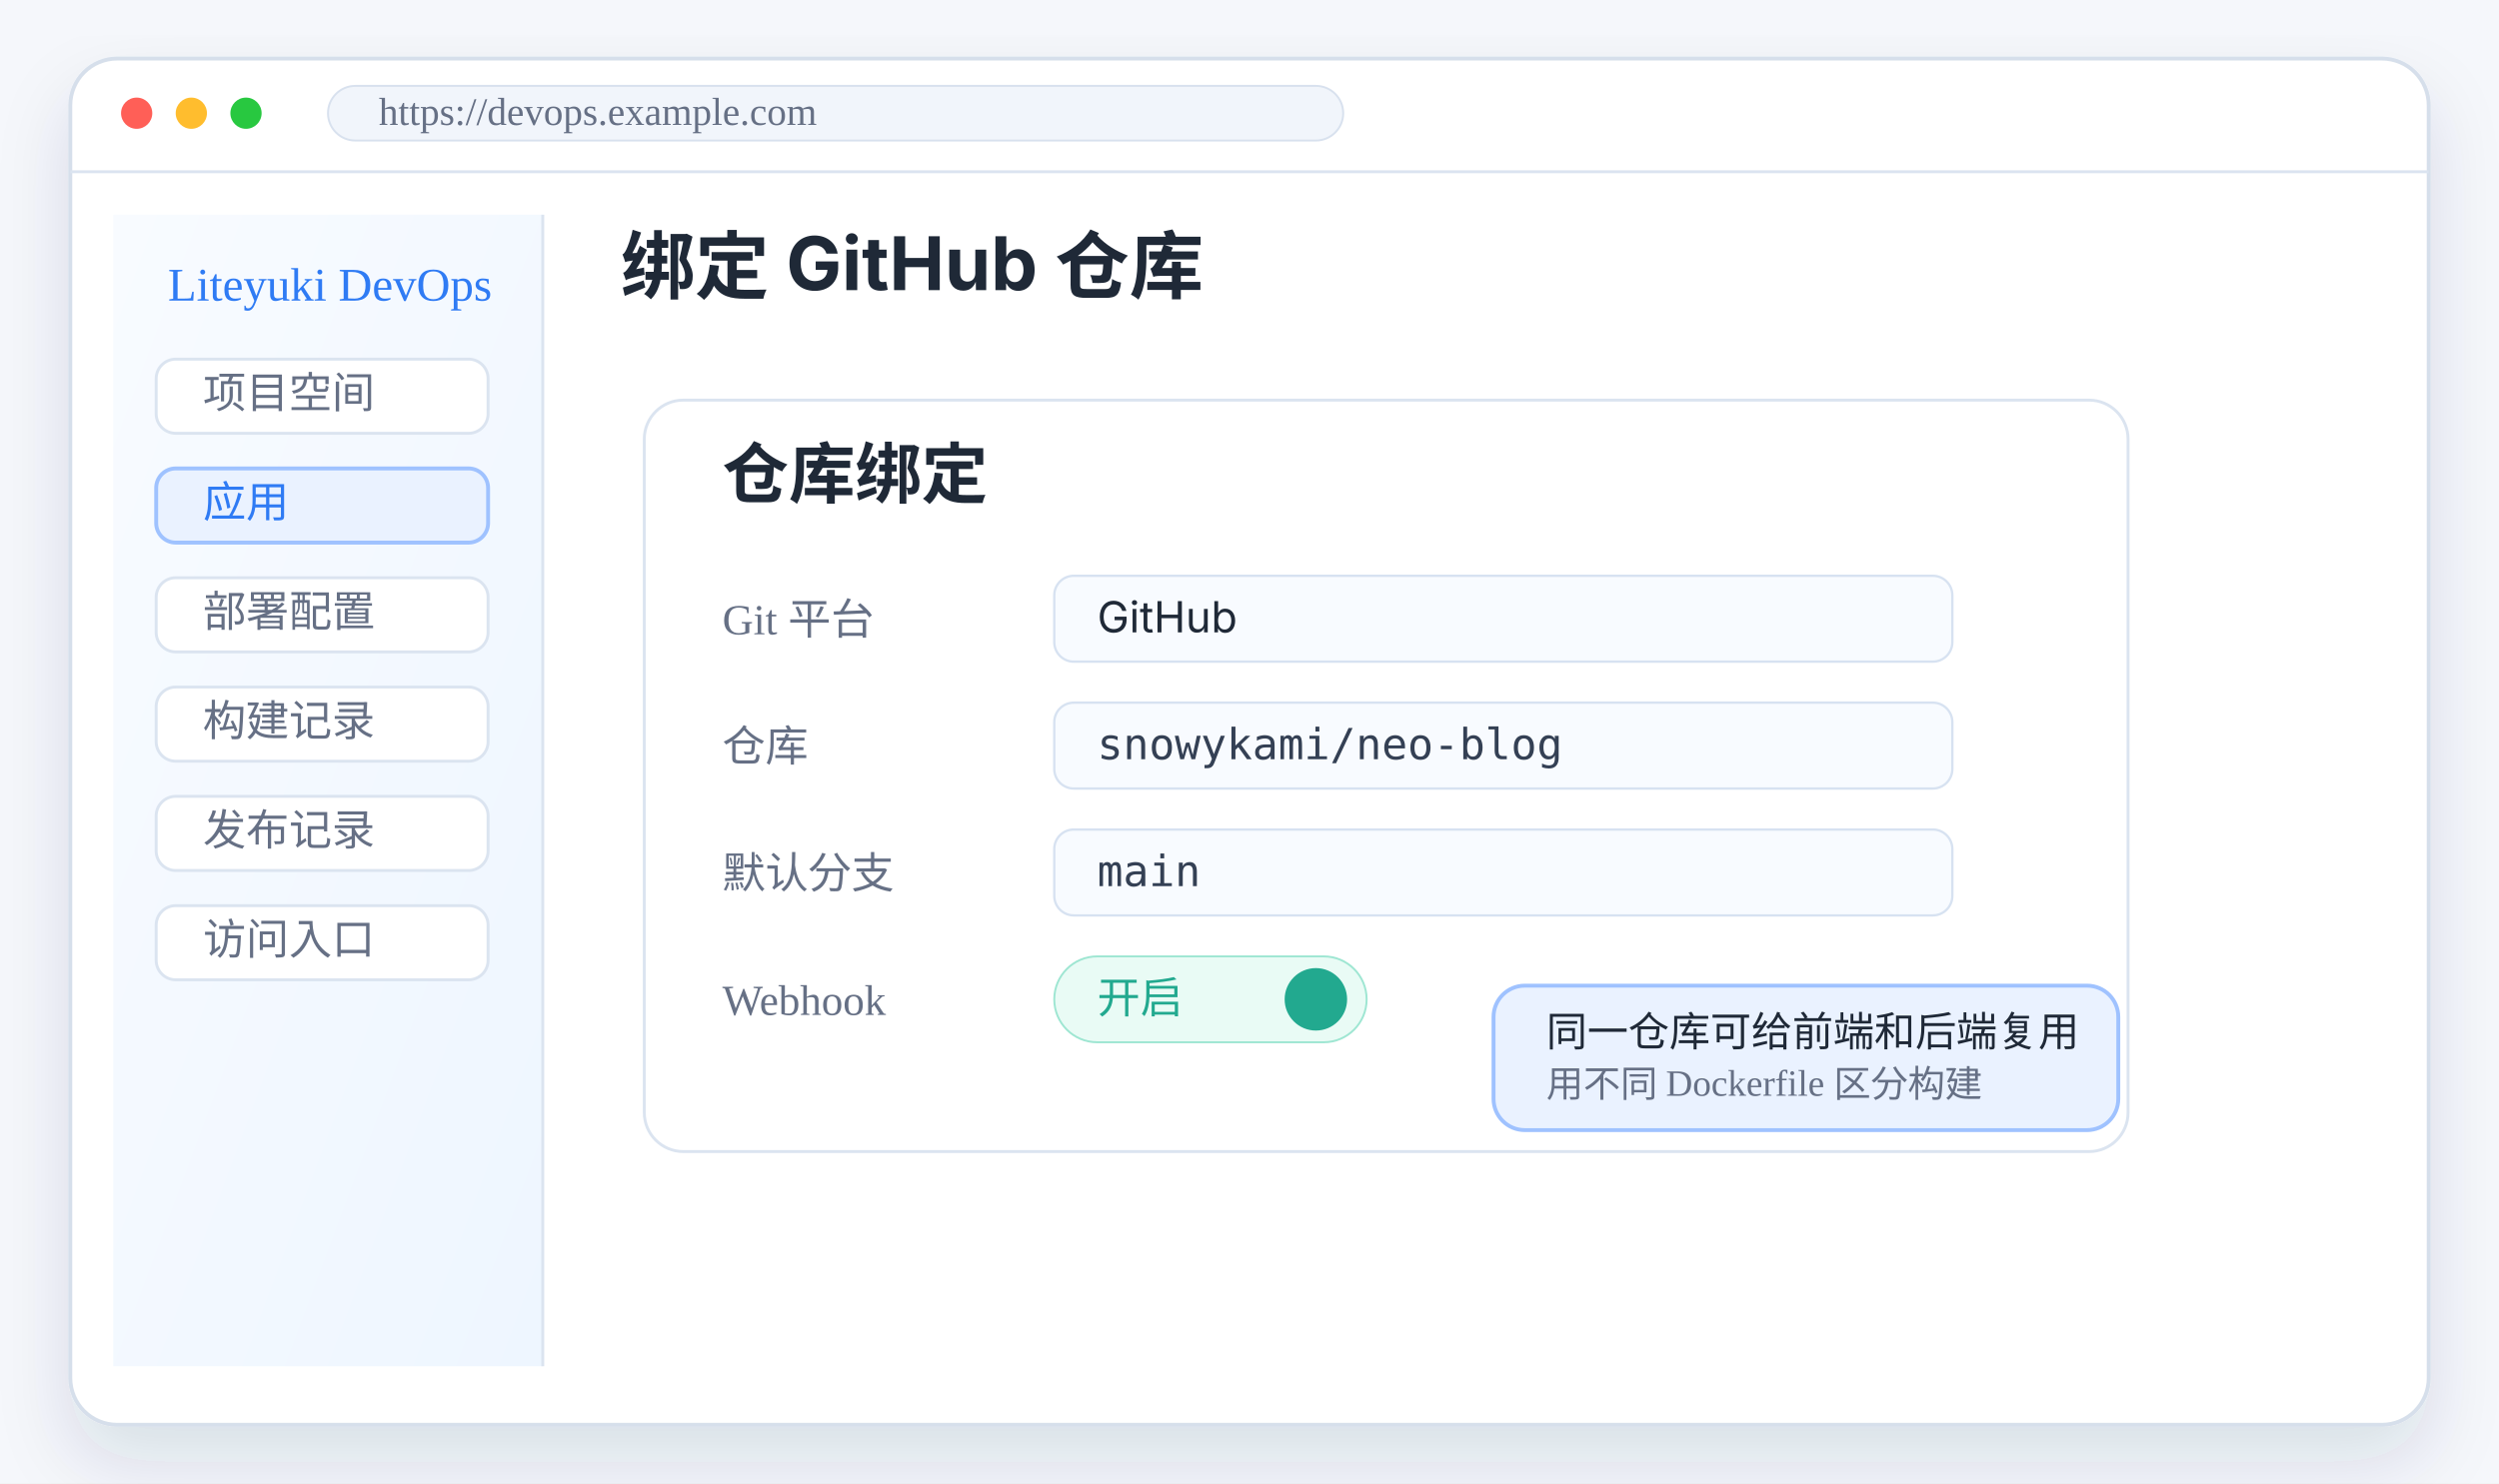
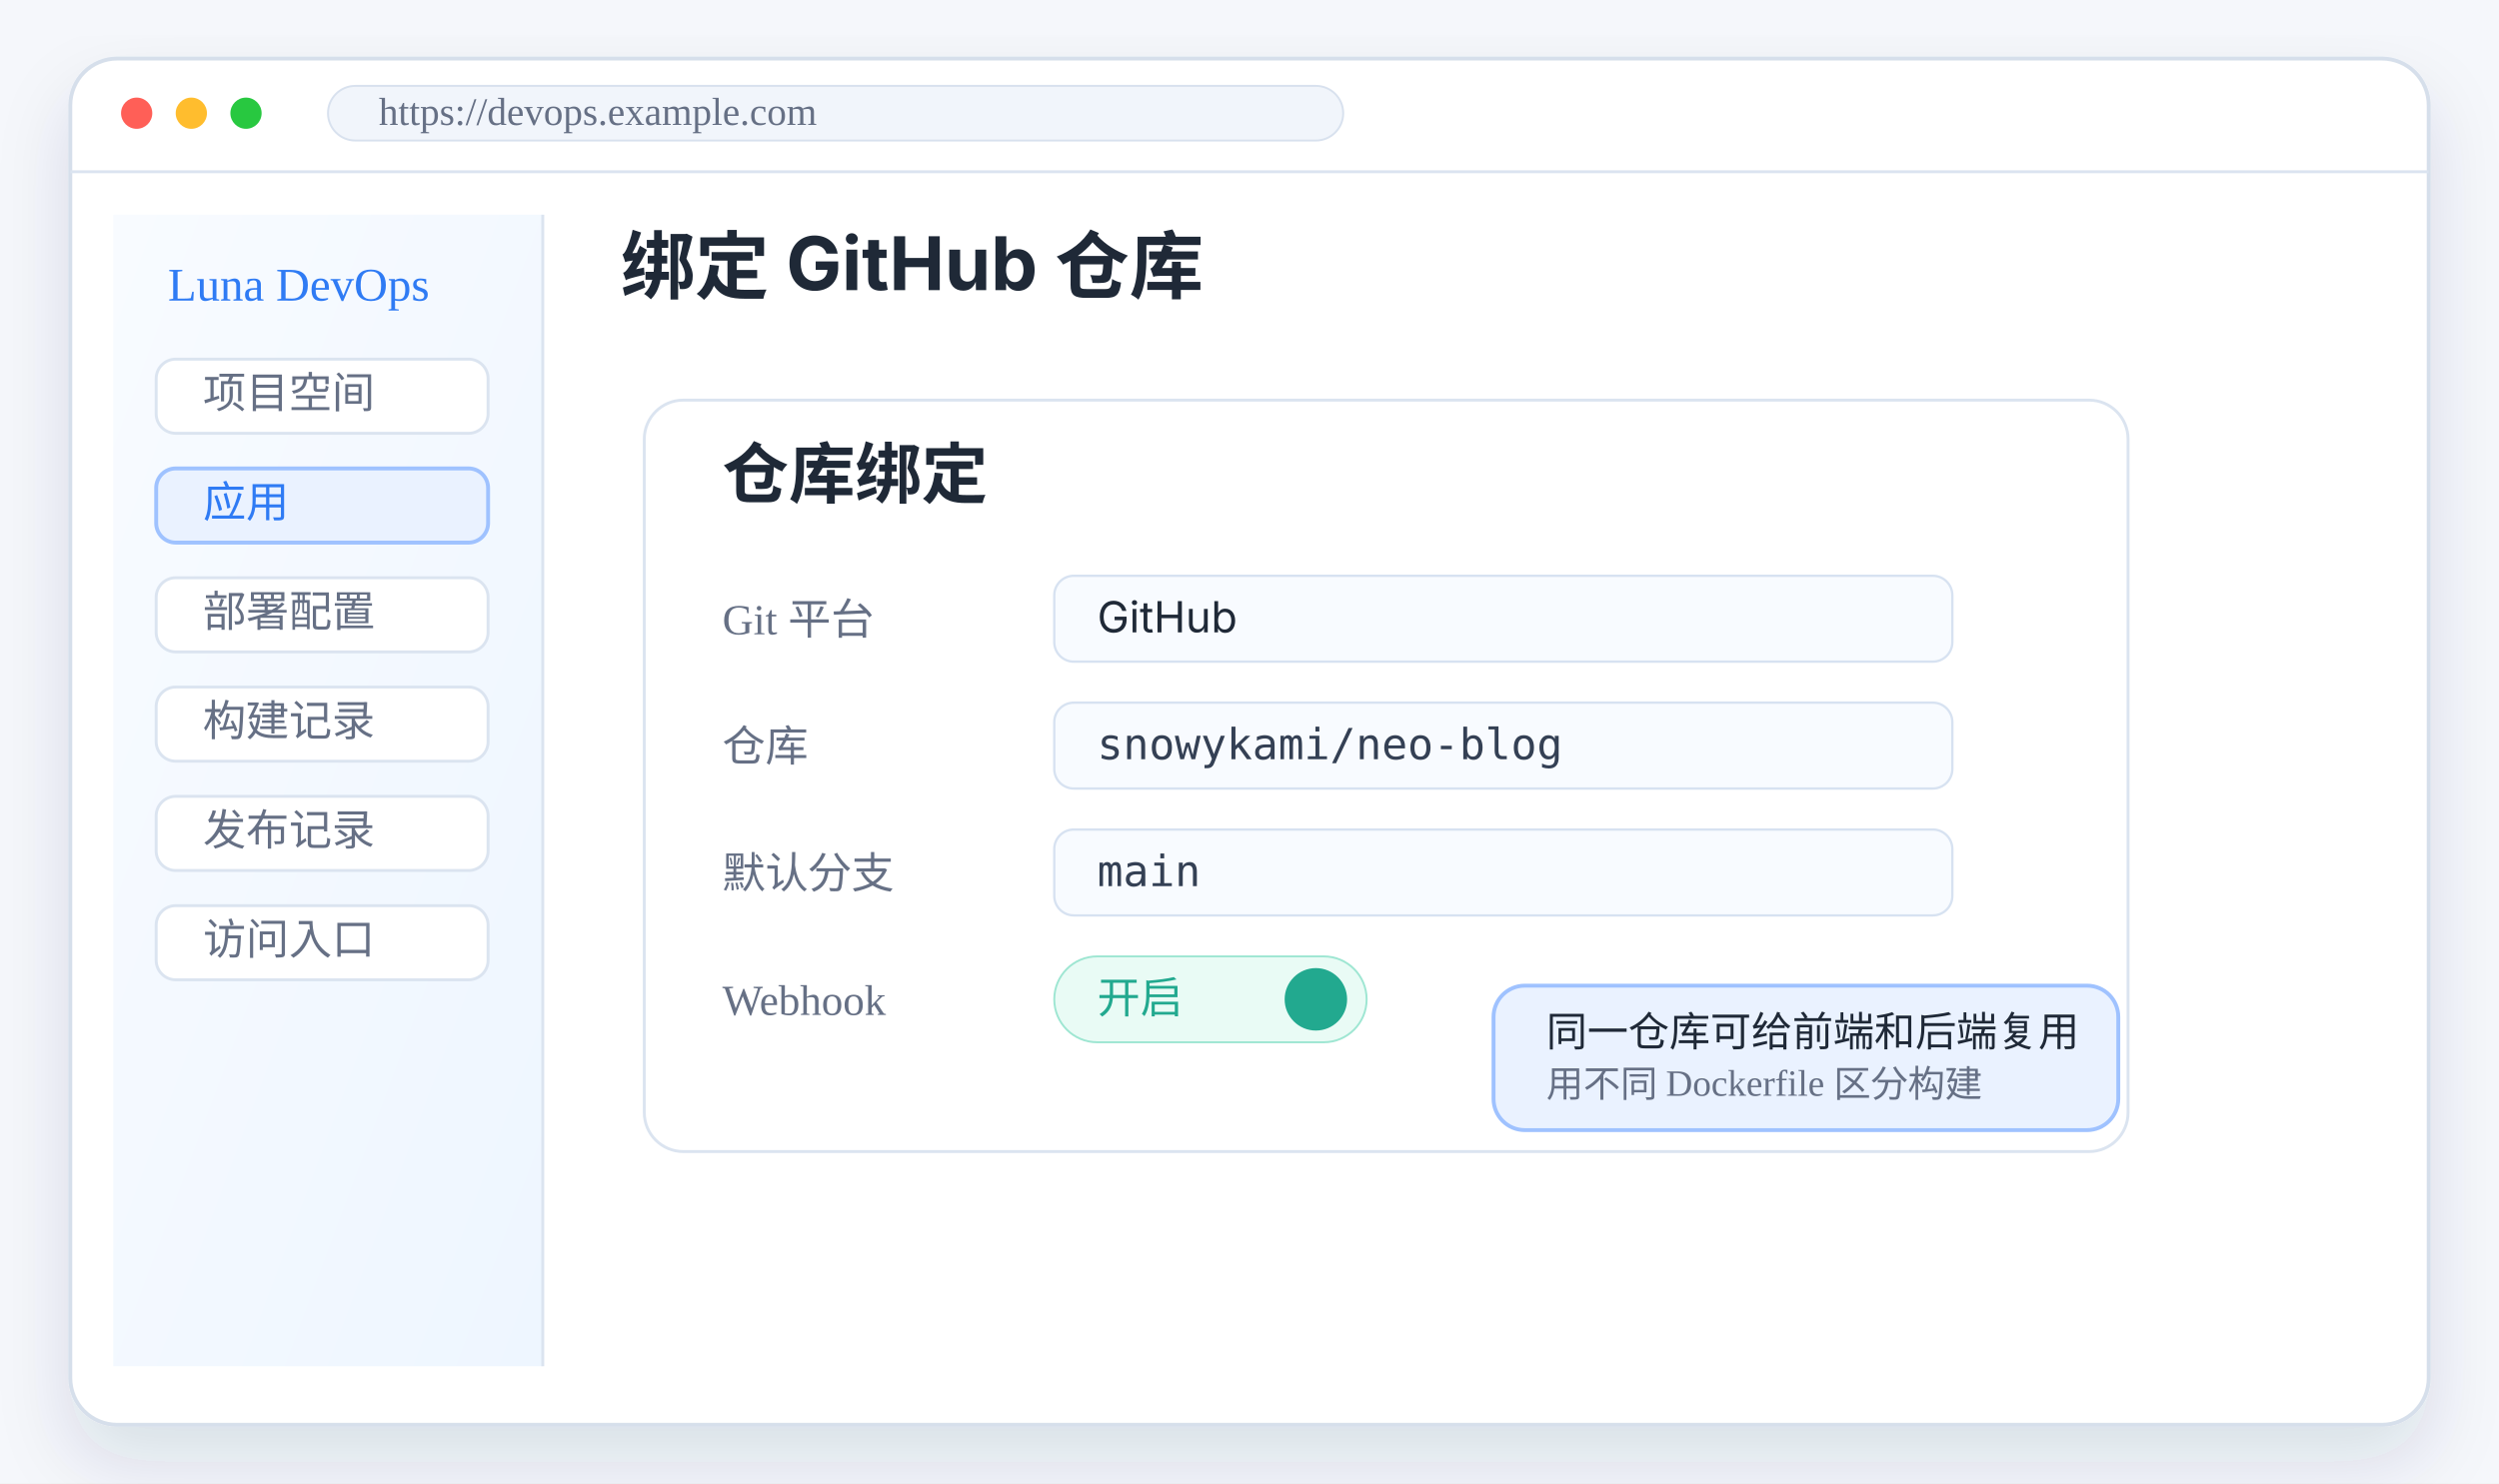
<svg xmlns="http://www.w3.org/2000/svg" width="1280" height="760" viewBox="0 0 1280 760" role="img" aria-label="绑定 GitHub 仓库">
  <defs>
    <filter id="shadow" x="-10%" y="-10%" width="120%" height="130%">
      <feDropShadow dx="0" dy="18" stdDeviation="18" flood-color="#1f3a5f" flood-opacity=".12" />
    </filter>
    <linearGradient id="soft" x1="0" y1="0" x2="1" y2="1">
      <stop stop-color="#f8fbff" />
      <stop offset="1" stop-color="#eef6ff" />
    </linearGradient>
  </defs>
  <style>.t{font-family:-apple-system,BlinkMacSystemFont,"Segoe UI","Hiragino Sans GB",sans-serif;fill:#1f2937}.m{fill:#667085}.b{fill:#2f7bf4}.g{fill:#22a98f}.card{fill:#fff;stroke:#dbe4f0;stroke-width:1.5}.field{fill:#f8fbff;stroke:#d7e2f1;stroke-width:1.2}.mut{fill:#f4f7fb}.line{stroke:#dbe4f0;stroke-width:1.5}.hi{fill:#eaf2ff;stroke:#9fc2ff;stroke-width:2}.ok{fill:#e9fbf5;stroke:#9ee6d2;stroke-width:1.5}.warn{fill:#fff8e8;stroke:#f3d28a;stroke-width:1.5}.mono{font-family:"SFMono-Regular",Menlo,Consolas,monospace;fill:#344054}</style>
  <rect width="1280" height="760" fill="#f5f7fb" />
  <rect x="36" y="30" width="1208" height="700" rx="24" fill="#fff" stroke="#d6dfeb" stroke-width="2" filter="url(#shadow)" />
  <circle cx="70" cy="58" r="8" fill="#ff5f57" />
  <circle cx="98" cy="58" r="8" fill="#ffbd2e" />
  <circle cx="126" cy="58" r="8" fill="#28c840" />
  <rect x="168" y="44" width="520" height="28" rx="14" fill="#f1f5fb" stroke="#d8e1ee" />
  <text x="194" y="64" font-size="20" class="m">https://devops.example.com</text>
  <line x1="36" y1="88" x2="1244" y2="88" class="line" />
  <rect x="58" y="110" width="220" height="590" fill="url(#soft)" />
  <line x1="278" y1="110" x2="278" y2="700" class="line" />
-   <text x="86" y="154" font-size="24" class="b">Liteyuki DevOps</text>
+   <text x="86" y="154" font-size="24" class="b">Luna DevOps</text>
  <rect x="80" y="184" width="170" height="38" rx="10" class="card" />
  <text x="104" y="209" font-size="22" class="m">项目空间</text>
  <rect x="80" y="240" width="170" height="38" rx="10" class="hi" />
  <text x="104" y="265" font-size="22" class="b">应用</text>
  <rect x="80" y="296" width="170" height="38" rx="10" class="card" />
  <text x="104" y="321" font-size="22" class="m">部署配置</text>
  <rect x="80" y="352" width="170" height="38" rx="10" class="card" />
  <text x="104" y="377" font-size="22" class="m">构建记录</text>
  <rect x="80" y="408" width="170" height="38" rx="10" class="card" />
  <text x="104" y="433" font-size="22" class="m">发布记录</text>
  <rect x="80" y="464" width="170" height="38" rx="10" class="card" />
  <text x="104" y="489" font-size="22" class="m">访问入口</text>
  <text x="318" y="150" font-size="38" font-weight="700" class="t">绑定 GitHub 仓库</text>
  <rect x="330" y="205" width="760" height="385" rx="20" class="card" />
  <text x="370" y="255" font-size="34" font-weight="700" class="t">仓库绑定</text>
  <text x="370" y="325" font-size="22" class="m">Git 平台</text>
  <rect x="540" y="295" width="460" height="44" rx="10" class="field" />
  <text x="562" y="324" font-size="22" class="t">GitHub</text>
  <text x="370" y="390" font-size="22" class="m">仓库</text>
  <rect x="540" y="360" width="460" height="44" rx="10" class="field" />
  <text x="562" y="389" font-size="22" class="mono">snowykami/neo-blog</text>
  <text x="370" y="455" font-size="22" class="m">默认分支</text>
  <rect x="540" y="425" width="460" height="44" rx="10" class="field" />
  <text x="562" y="454" font-size="22" class="mono">main</text>
  <text x="370" y="520" font-size="22" class="m">Webhook</text>
  <rect x="540" y="490" width="160" height="44" rx="22" fill="#e9fbf5" stroke="#9ee6d2" />
  <circle cx="674" cy="512" r="16" fill="#22a98f" />
  <text x="562" y="519" font-size="22" class="g">开启</text>
  <rect x="765" y="505" width="320" height="74" rx="16" class="hi" />
  <text x="792" y="536" font-size="21" class="t">同一仓库可给前端和后端复用</text>
  <text x="792" y="562" font-size="19" class="m">用不同 Dockerfile 区分构建</text>
</svg>
